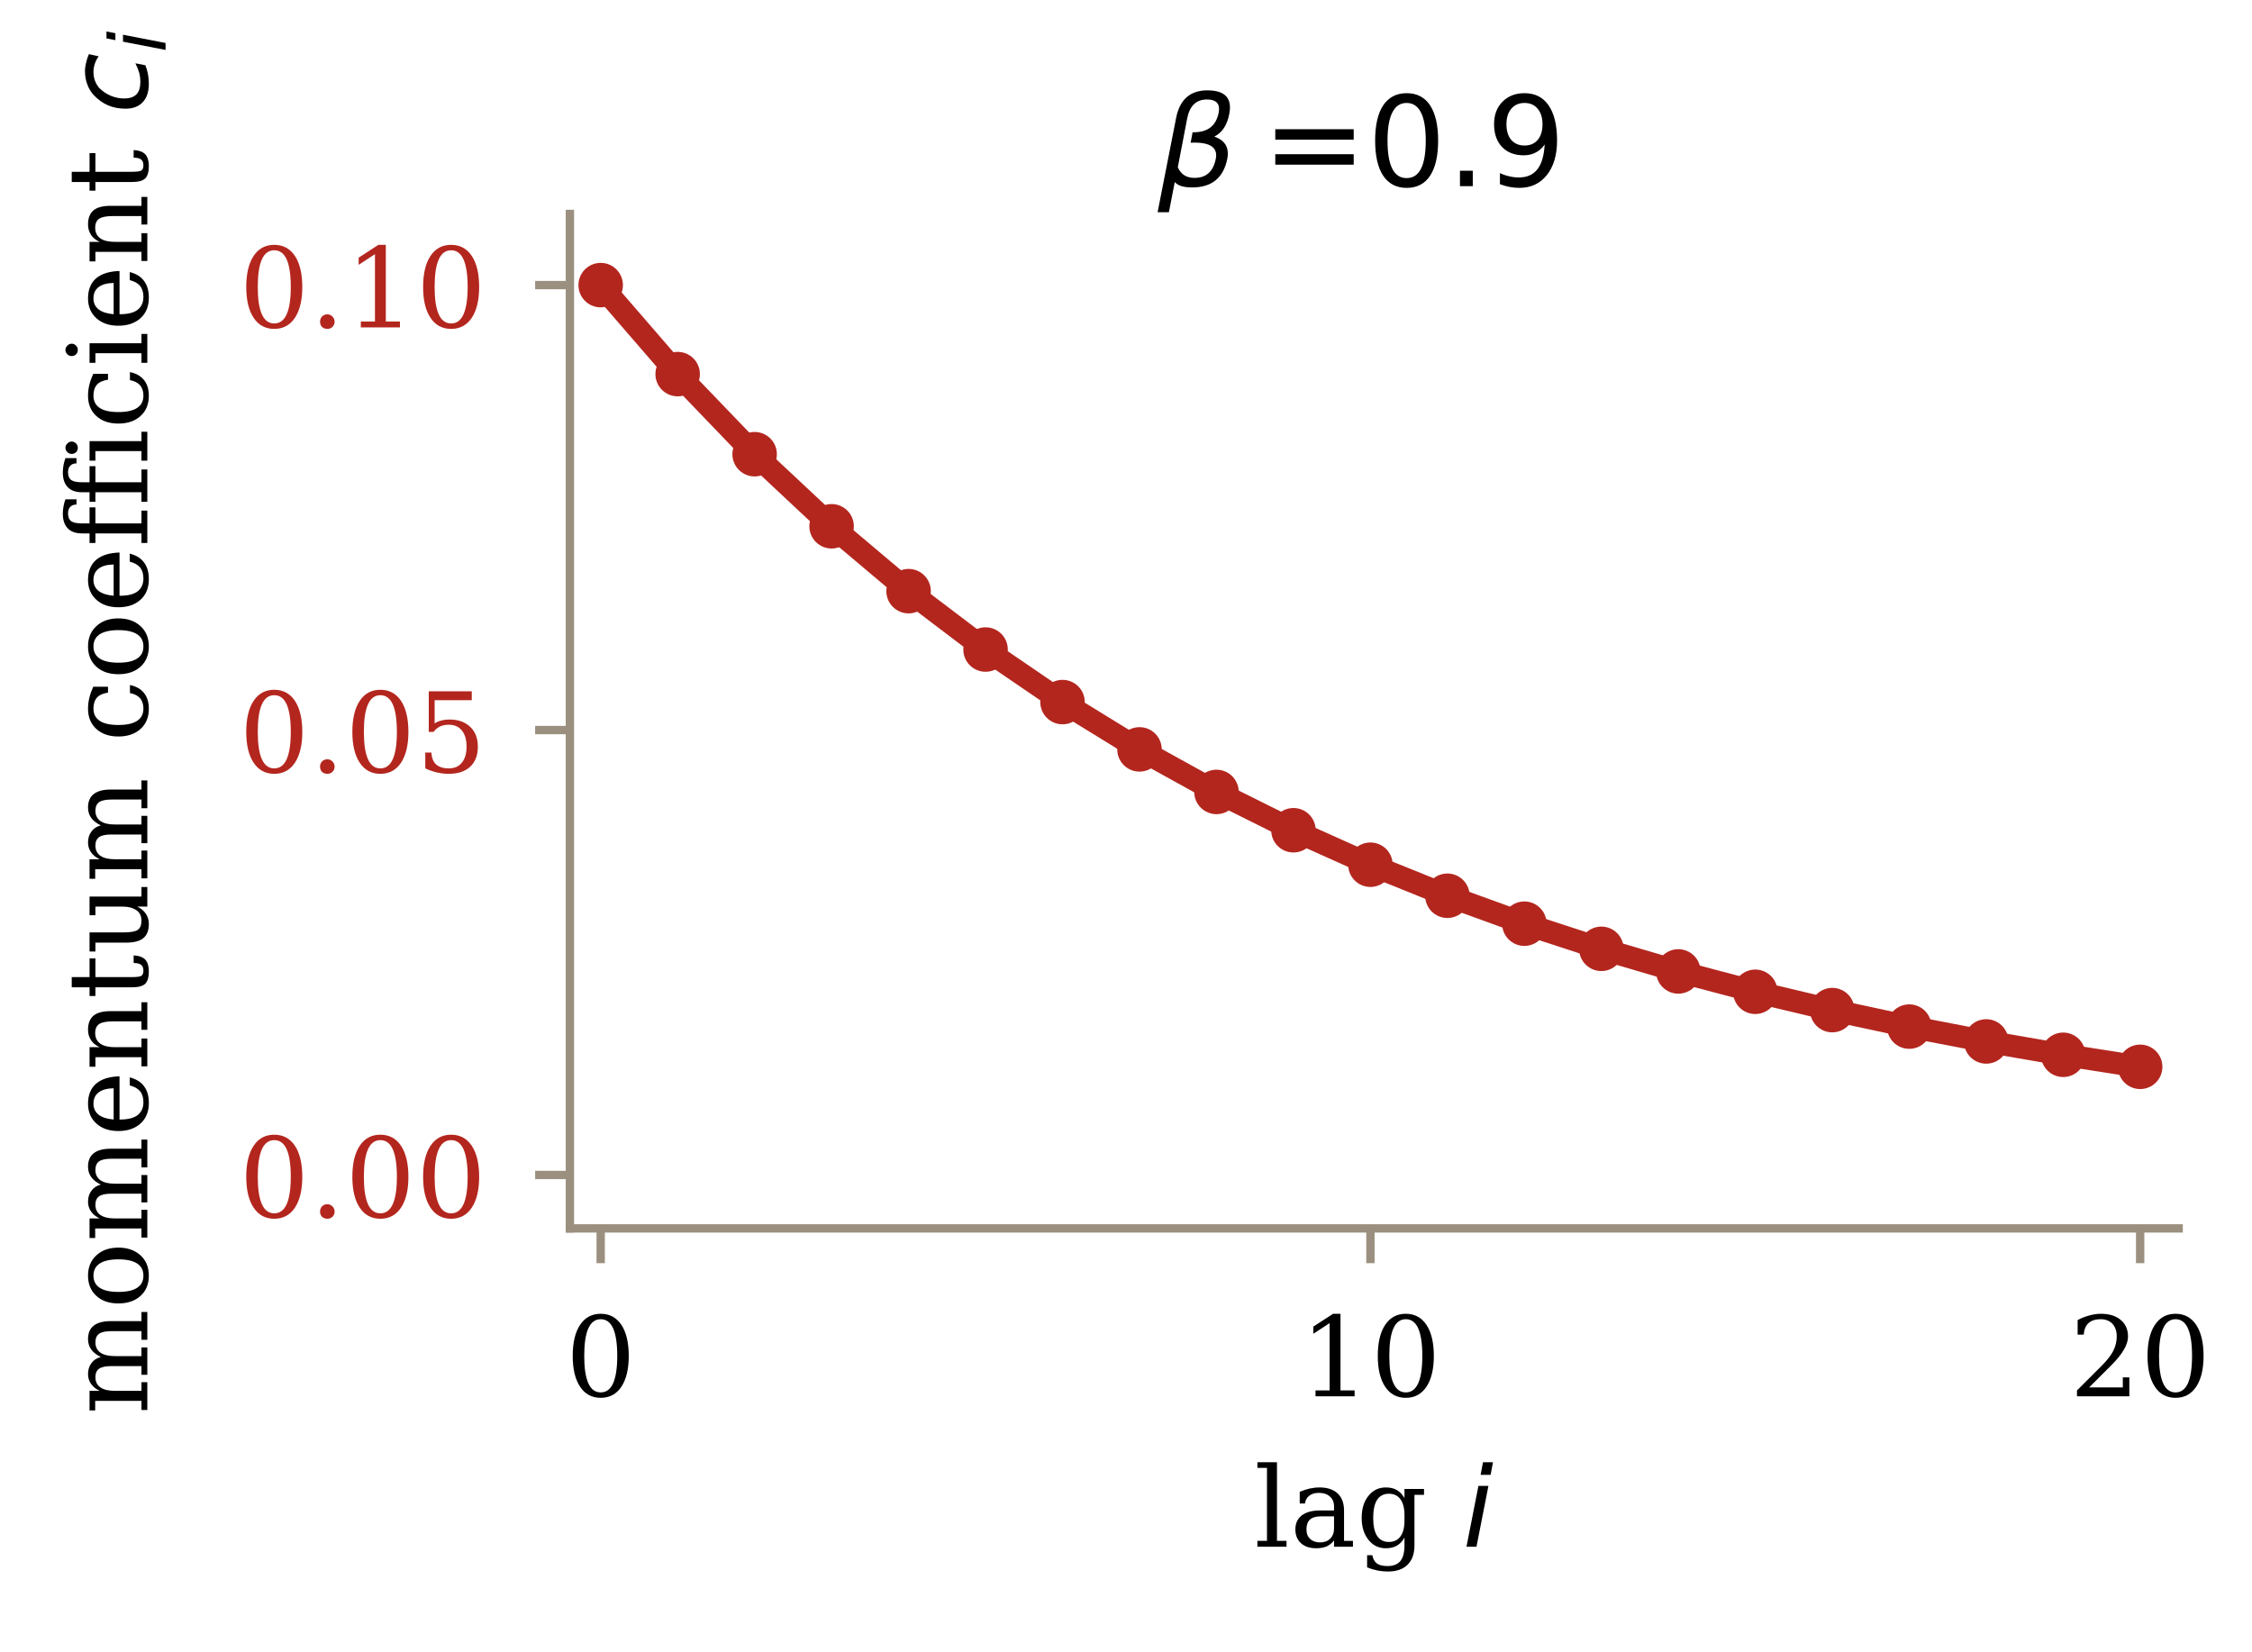
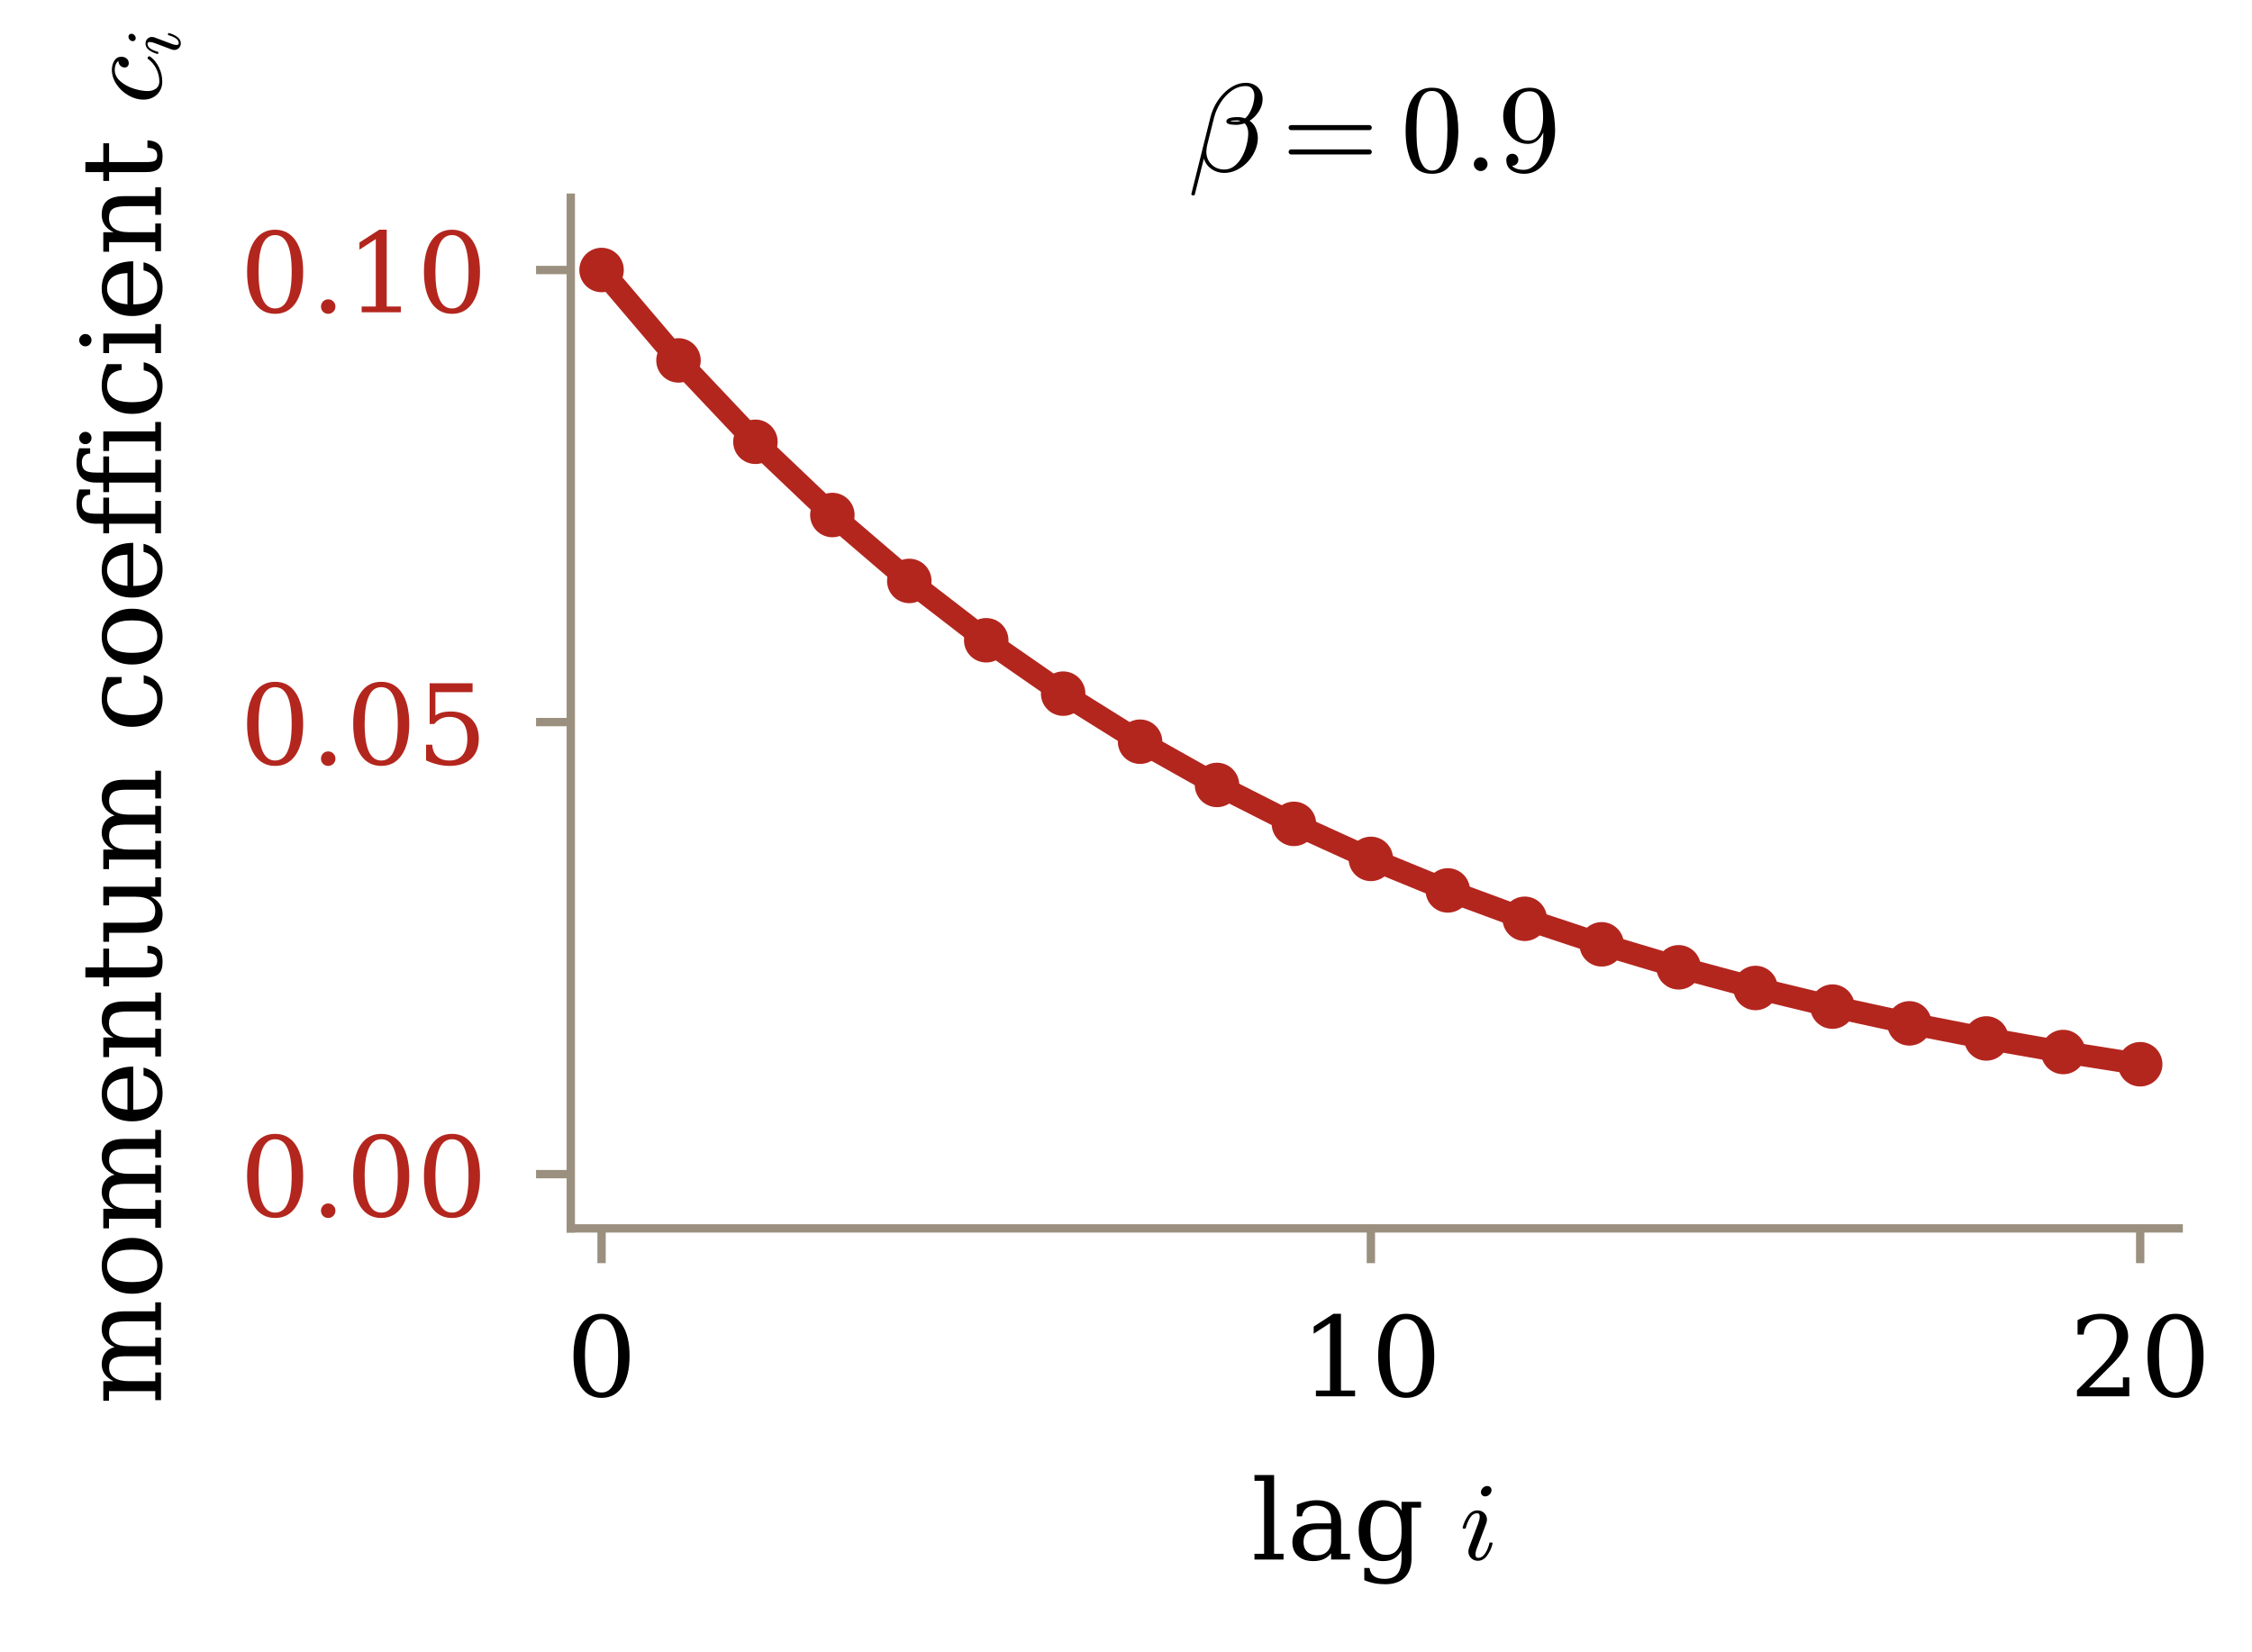
<svg xmlns="http://www.w3.org/2000/svg" xmlns:xlink="http://www.w3.org/1999/xlink" width="162pt" height="118.8pt" viewBox="0 0 162 118.8" version="1.1">
  <defs>
    <style type="text/css">*{stroke-linejoin: round; stroke-linecap: butt}</style>
  </defs>
  <g id="figure_1">
    <g id="patch_1">
      <path d="M 0 118.8 L 162 118.8 L 162 0 L 0 0 L 0 118.8 z " style="fill: none; opacity: 0" />
    </g>
    <g id="axes_1">
      <g id="patch_2">
-         <path d="M 40.996 88.37 L 156.724 88.37 L 156.724 15.39 L 40.996 15.39 L 40.996 88.37 z " style="fill: none" />
+         <path d="M 41.06 88.37 L 156.724 88.37 L 156.724 14.22 L 41.06 14.22 L 41.06 88.37 z " style="fill: none" />
      </g>
      <g id="matplotlib.axis_1">
        <g id="xtick_1">
          <g id="line2d_1">
            <defs>
              <path id="m64654ec70a" d="M 0 0 L 0 2.5 " style="stroke: #9b907f; stroke-width: 0.6" />
            </defs>
            <g>
-               <use xlink:href="#m64654ec70a" x="43.211" y="88.37" style="fill: #9b907f; stroke: #9b907f; stroke-width: 0.6" />
+               <use xlink:href="#m64654ec70a" x="43.274" y="88.37" style="fill: #9b907f; stroke: #9b907f; stroke-width: 0.6" />
            </g>
          </g>
          <g id="text_1">
-             <text style="font: 8px 'DejaVu Serif'; text-anchor: middle" x="43.211" y="100.449" transform="rotate(-0 43.21088 100.4488)">0</text>
+             <g transform="translate(40.72915 100.4488) scale(0.08 -0.08)">
+               <defs>
+                 <path id="DejaVuSerif-30" d="M 2034 219 Q 2513 219 2750 744 Q 2988 1269 2988 2328 Q 2988 3391 2750 3916 Q 2513 4441 2034 4441 Q 1556 4441 1318 3916 Q 1081 3391 1081 2328 Q 1081 1269 1318 744 Q 1556 219 2034 219 z M 2034 -91 Q 1275 -91 848 546 Q 422 1184 422 2328 Q 422 3475 848 4112 Q 1275 4750 2034 4750 Q 2797 4750 3222 4112 Q 3647 3475 3647 2328 Q 3647 1184 3222 546 Q 2797 -91 2034 -91 z " transform="scale(0.015625)" />
+               </defs>
+               <use xlink:href="#DejaVuSerif-30" />
+             </g>
          </g>
        </g>
        <g id="xtick_2">
          <g id="line2d_2">
            <g>
-               <use xlink:href="#m64654ec70a" x="98.583" y="88.37" style="fill: #9b907f; stroke: #9b907f; stroke-width: 0.6" />
+               <use xlink:href="#m64654ec70a" x="98.615" y="88.37" style="fill: #9b907f; stroke: #9b907f; stroke-width: 0.6" />
            </g>
          </g>
          <g id="text_2">
-             <text style="font: 8px 'DejaVu Serif'; text-anchor: middle" x="98.583" y="100.449" transform="rotate(-0 98.58293 100.4488)">10</text>
+             <g transform="translate(93.52534 100.4488) scale(0.08 -0.08)">
+               <defs>
+                 <path id="DejaVuSerif-31" d="M 909 0 L 909 331 L 1722 331 L 1722 4213 L 781 3603 L 781 4013 L 1919 4750 L 2350 4750 L 2350 331 L 3163 331 L 3163 0 L 909 0 z " transform="scale(0.015625)" />
+               </defs>
+               <use xlink:href="#DejaVuSerif-31" />
+               <use xlink:href="#DejaVuSerif-30" x="63.623" />
+             </g>
          </g>
        </g>
        <g id="xtick_3">
          <g id="line2d_3">
            <g>
-               <use xlink:href="#m64654ec70a" x="153.955" y="88.37" style="fill: #9b907f; stroke: #9b907f; stroke-width: 0.6" />
+               <use xlink:href="#m64654ec70a" x="153.957" y="88.37" style="fill: #9b907f; stroke: #9b907f; stroke-width: 0.6" />
            </g>
          </g>
          <g id="text_3">
-             <text style="font: 8px 'DejaVu Serif'; text-anchor: middle" x="153.955" y="100.449" transform="rotate(-0 153.955 100.4488)">20</text>
+             <g transform="translate(148.8665 100.4488) scale(0.08 -0.08)">
+               <defs>
+                 <path id="DejaVuSerif-32" d="M 819 3553 L 469 3553 L 469 4384 Q 803 4563 1142 4656 Q 1481 4750 1806 4750 Q 2534 4750 2956 4397 Q 3378 4044 3378 3438 Q 3378 2753 2422 1800 Q 2347 1728 2309 1691 L 1131 513 L 3078 513 L 3078 1088 L 3444 1088 L 3444 0 L 434 0 L 434 341 L 1850 1753 Q 2319 2222 2519 2614 Q 2719 3006 2719 3438 Q 2719 3909 2473 4175 Q 2228 4441 1797 4441 Q 1350 4441 1106 4219 Q 863 3997 819 3553 z " transform="scale(0.015625)" />
+               </defs>
+               <use xlink:href="#DejaVuSerif-32" />
+               <use xlink:href="#DejaVuSerif-30" x="63.623" />
+             </g>
          </g>
        </g>
        <g id="text_4">
-           <g transform="translate(90.21979 112.1925)">
-             <text>
-               <tspan style="font: 8px 'DejaVu Serif'" x="0 2.559 7.328 12.449" y="-0.922">lag </tspan>
-               <tspan style="font: oblique 8px 'DejaVu Sans'" x="14.992" y="-0.922">i</tspan>
-             </text>
+           <g transform="translate(90.01204 112.1925) scale(0.08 -0.08)">
+             <defs>
+               <path id="DejaVuSerif-6c" d="M 1313 331 L 1856 331 L 1856 0 L 184 0 L 184 331 L 738 331 L 738 4531 L 184 4531 L 184 4863 L 1313 4863 L 1313 331 z " transform="scale(0.015625)" />
+               <path id="DejaVuSerif-61" d="M 2547 1044 L 2547 1747 L 1806 1747 Q 1378 1747 1168 1562 Q 959 1378 959 997 Q 959 650 1171 447 Q 1384 244 1747 244 Q 2106 244 2326 466 Q 2547 688 2547 1044 z M 3122 2075 L 3122 331 L 3634 331 L 3634 0 L 2547 0 L 2547 359 Q 2356 128 2106 18 Q 1856 -91 1522 -91 Q 969 -91 644 203 Q 319 497 319 997 Q 319 1513 691 1797 Q 1063 2081 1741 2081 L 2547 2081 L 2547 2309 Q 2547 2688 2317 2895 Q 2088 3103 1672 3103 Q 1328 3103 1125 2947 Q 922 2791 872 2484 L 575 2484 L 575 3156 Q 875 3284 1158 3348 Q 1441 3413 1709 3413 Q 2400 3413 2761 3070 Q 3122 2728 3122 2075 z " transform="scale(0.015625)" />
+               <path id="DejaVuSerif-67" d="M 3359 2988 L 3359 72 Q 3359 -644 2965 -1033 Q 2572 -1422 1844 -1422 Q 1516 -1422 1216 -1362 Q 916 -1303 641 -1184 L 641 -488 L 941 -488 Q 997 -813 1206 -963 Q 1416 -1113 1806 -1113 Q 2313 -1113 2548 -827 Q 2784 -541 2784 72 L 2784 519 Q 2616 206 2355 57 Q 2094 -91 1709 -91 Q 1097 -91 708 395 Q 319 881 319 1663 Q 319 2444 706 2928 Q 1094 3413 1709 3413 Q 2094 3413 2355 3264 Q 2616 3116 2784 2803 L 2784 3322 L 3909 3322 L 3909 2988 L 3359 2988 z M 2784 1825 Q 2784 2422 2554 2737 Q 2325 3053 1888 3053 Q 1444 3053 1217 2703 Q 991 2353 991 1663 Q 991 975 1217 622 Q 1444 269 1888 269 Q 2325 269 2554 583 Q 2784 897 2784 1497 L 2784 1825 z " transform="scale(0.015625)" />
+               <path id="DejaVuSerif-20" transform="scale(0.015625)" />
+               <path id="Cmmi10-69" d="M 500 459 Q 500 578 550 709 L 1069 2088 Q 1153 2322 1153 2472 Q 1153 2663 1013 2663 Q 759 2663 595 2402 Q 431 2141 353 1819 Q 341 1778 300 1778 L 225 1778 Q 172 1778 172 1838 L 172 1856 Q 275 2238 487 2533 Q 700 2828 1025 2828 Q 1253 2828 1411 2678 Q 1569 2528 1569 2297 Q 1569 2178 1516 2047 L 997 672 Q 909 459 909 288 Q 909 97 1056 97 Q 1306 97 1473 364 Q 1641 631 1709 941 Q 1722 978 1759 978 L 1838 978 Q 1863 978 1878 961 Q 1894 944 1894 922 Q 1894 916 1888 903 Q 1800 541 1583 234 Q 1366 -72 1044 -72 Q 819 -72 659 83 Q 500 238 500 459 z M 1222 3878 Q 1222 4013 1334 4122 Q 1447 4231 1581 4231 Q 1691 4231 1761 4164 Q 1831 4097 1831 3994 Q 1831 3850 1717 3742 Q 1603 3634 1466 3634 Q 1363 3634 1292 3704 Q 1222 3775 1222 3878 z " transform="scale(0.015625)" />
+             </defs>
+             <use xlink:href="#DejaVuSerif-6c" transform="translate(0 0.015625)" />
+             <use xlink:href="#DejaVuSerif-61" transform="translate(31.98242 0.015625)" />
+             <use xlink:href="#DejaVuSerif-67" transform="translate(91.60156 0.015625)" />
+             <use xlink:href="#DejaVuSerif-20" transform="translate(155.6152 0.015625)" />
+             <use xlink:href="#Cmmi10-69" transform="translate(187.4023 0.015625)" />
          </g>
        </g>
      </g>
      <g id="matplotlib.axis_2">
        <g id="ytick_1">
          <g id="line2d_4">
            <defs>
              <path id="mfd34e119d7" d="M 0 0 L -2.5 0 " style="stroke: #9b907f; stroke-width: 0.6" />
            </defs>
            <g>
-               <use xlink:href="#mfd34e119d7" x="40.996" y="84.529" style="fill: #9b907f; stroke: #9b907f; stroke-width: 0.6" />
+               <use xlink:href="#mfd34e119d7" x="41.06" y="84.467" style="fill: #9b907f; stroke: #9b907f; stroke-width: 0.6" />
            </g>
          </g>
          <g id="text_5">
-             <text style="fill: #b3261e; font: 8px 'DejaVu Serif'; text-anchor: end" x="34.996" y="87.568" transform="rotate(-0 34.996 87.56832)">0.00</text>
+             <g style="fill: #b3261e" transform="translate(17.248 87.50674) scale(0.08 -0.08)">
+               <defs>
+                 <path id="DejaVuSerif-2e" d="M 603 325 Q 603 500 722 622 Q 841 744 1019 744 Q 1191 744 1312 622 Q 1434 500 1434 325 Q 1434 153 1312 31 Q 1191 -91 1019 -91 Q 841 -91 722 29 Q 603 150 603 325 z " transform="scale(0.015625)" />
+               </defs>
+               <use xlink:href="#DejaVuSerif-30" />
+               <use xlink:href="#DejaVuSerif-2e" x="63.623" />
+               <use xlink:href="#DejaVuSerif-30" x="95.41" />
+               <use xlink:href="#DejaVuSerif-30" x="159.033" />
+             </g>
          </g>
        </g>
        <g id="ytick_2">
          <g id="line2d_5">
            <g>
-               <use xlink:href="#mfd34e119d7" x="40.996" y="52.52" style="fill: #9b907f; stroke: #9b907f; stroke-width: 0.6" />
+               <use xlink:href="#mfd34e119d7" x="41.06" y="51.945" style="fill: #9b907f; stroke: #9b907f; stroke-width: 0.6" />
            </g>
          </g>
          <g id="text_6">
-             <text style="fill: #b3261e; font: 8px 'DejaVu Serif'; text-anchor: end" x="34.996" y="55.56" transform="rotate(-0 34.996 55.55955)">0.05</text>
+             <g style="fill: #b3261e" transform="translate(17.248 54.98481) scale(0.08 -0.08)">
+               <defs>
+                 <path id="DejaVuSerif-35" d="M 3219 4666 L 3219 4153 L 1081 4153 L 1081 2816 Q 1244 2928 1461 2984 Q 1678 3041 1947 3041 Q 2703 3041 3140 2622 Q 3578 2203 3578 1478 Q 3578 738 3136 323 Q 2694 -91 1894 -91 Q 1572 -91 1234 -12 Q 897 66 544 225 L 544 1131 L 897 1131 Q 925 688 1179 453 Q 1434 219 1894 219 Q 2388 219 2653 544 Q 2919 869 2919 1478 Q 2919 2084 2655 2407 Q 2391 2731 1894 2731 Q 1613 2731 1398 2631 Q 1184 2531 1019 2322 L 750 2322 L 750 4666 L 3219 4666 z " transform="scale(0.015625)" />
+               </defs>
+               <use xlink:href="#DejaVuSerif-30" />
+               <use xlink:href="#DejaVuSerif-2e" x="63.623" />
+               <use xlink:href="#DejaVuSerif-30" x="95.41" />
+               <use xlink:href="#DejaVuSerif-35" x="159.033" />
+             </g>
          </g>
        </g>
        <g id="ytick_3">
          <g id="line2d_6">
            <g>
-               <use xlink:href="#mfd34e119d7" x="40.996" y="20.511" style="fill: #9b907f; stroke: #9b907f; stroke-width: 0.6" />
+               <use xlink:href="#mfd34e119d7" x="41.06" y="19.424" style="fill: #9b907f; stroke: #9b907f; stroke-width: 0.6" />
            </g>
          </g>
          <g id="text_7">
-             <text style="fill: #b3261e; font: 8px 'DejaVu Serif'; text-anchor: end" x="34.996" y="23.551" transform="rotate(-0 34.996 23.55078)">0.10</text>
+             <g style="fill: #b3261e" transform="translate(17.248 22.46288) scale(0.08 -0.08)">
+               <use xlink:href="#DejaVuSerif-30" />
+               <use xlink:href="#DejaVuSerif-2e" x="63.623" />
+               <use xlink:href="#DejaVuSerif-31" x="95.41" />
+               <use xlink:href="#DejaVuSerif-30" x="159.033" />
+             </g>
          </g>
        </g>
        <g id="text_8">
-           <g transform="translate(11.51975 101.76) rotate(-90)">
-             <text>
-               <tspan style="font: 8px 'DejaVu Serif'" x="0 7.586 12.402 19.988 24.723 29.875 33.09 38.242 45.828 48.371 52.852 57.668 62.402 65.363 68.324 70.883 75.363 77.922 82.656 87.809 91.023" y="-0.922">momentum coefficient </tspan>
-               <tspan style="font: oblique 8px 'DejaVu Sans'" x="93.566" y="-0.922">c</tspan>
-               <tspan style="font: oblique 5.6px 'DejaVu Sans'" x="97.965" y="0.391">i</tspan>
-             </text>
+           <g transform="translate(11.58425 101.055) rotate(-90) scale(0.08 -0.08)">
+             <defs>
+               <path id="DejaVuSerif-6d" d="M 3316 2675 Q 3481 3041 3739 3227 Q 3997 3413 4341 3413 Q 4863 3413 5119 3089 Q 5375 2766 5375 2113 L 5375 331 L 5894 331 L 5894 0 L 4300 0 L 4300 331 L 4800 331 L 4800 2047 Q 4800 2556 4650 2772 Q 4500 2988 4153 2988 Q 3769 2988 3567 2697 Q 3366 2406 3366 1850 L 3366 331 L 3866 331 L 3866 0 L 2291 0 L 2291 331 L 2791 331 L 2791 2069 Q 2791 2566 2641 2777 Q 2491 2988 2144 2988 Q 1759 2988 1557 2697 Q 1356 2406 1356 1850 L 1356 331 L 1856 331 L 1856 0 L 263 0 L 263 331 L 781 331 L 781 2994 L 231 2994 L 231 3322 L 1356 3322 L 1356 2731 Q 1516 3063 1762 3238 Q 2009 3413 2322 3413 Q 2709 3413 2968 3220 Q 3228 3028 3316 2675 z " transform="scale(0.015625)" />
+               <path id="DejaVuSerif-6f" d="M 1925 219 Q 2388 219 2623 584 Q 2859 950 2859 1663 Q 2859 2375 2623 2739 Q 2388 3103 1925 3103 Q 1463 3103 1227 2739 Q 991 2375 991 1663 Q 991 950 1228 584 Q 1466 219 1925 219 z M 1925 -91 Q 1200 -91 759 389 Q 319 869 319 1663 Q 319 2456 758 2934 Q 1197 3413 1925 3413 Q 2653 3413 3092 2934 Q 3531 2456 3531 1663 Q 3531 869 3092 389 Q 2653 -91 1925 -91 z " transform="scale(0.015625)" />
+               <path id="DejaVuSerif-65" d="M 3469 1600 L 991 1600 L 991 1575 Q 991 903 1244 561 Q 1497 219 1991 219 Q 2369 219 2611 417 Q 2853 616 2950 1006 L 3413 1006 Q 3275 459 2904 184 Q 2534 -91 1931 -91 Q 1203 -91 761 389 Q 319 869 319 1663 Q 319 2450 753 2931 Q 1188 3413 1894 3413 Q 2647 3413 3050 2948 Q 3453 2484 3469 1600 z M 2791 1931 Q 2772 2513 2545 2808 Q 2319 3103 1894 3103 Q 1497 3103 1269 2806 Q 1041 2509 991 1931 L 2791 1931 z " transform="scale(0.015625)" />
+               <path id="DejaVuSerif-6e" d="M 263 0 L 263 331 L 781 331 L 781 2988 L 231 2988 L 231 3322 L 1356 3322 L 1356 2731 Q 1516 3069 1770 3241 Q 2025 3413 2363 3413 Q 2913 3413 3172 3097 Q 3431 2781 3431 2113 L 3431 331 L 3944 331 L 3944 0 L 2356 0 L 2356 331 L 2853 331 L 2853 1931 Q 2853 2541 2703 2767 Q 2553 2994 2175 2994 Q 1775 2994 1565 2701 Q 1356 2409 1356 1850 L 1356 331 L 1856 331 L 1856 0 L 263 0 z " transform="scale(0.015625)" />
+               <path id="DejaVuSerif-74" d="M 691 2988 L 184 2988 L 184 3322 L 691 3322 L 691 4353 L 1269 4353 L 1269 3322 L 2350 3322 L 2350 2988 L 1269 2988 L 1269 878 Q 1269 456 1350 337 Q 1431 219 1650 219 Q 1875 219 1978 351 Q 2081 484 2088 781 L 2522 781 Q 2497 328 2275 118 Q 2053 -91 1600 -91 Q 1103 -91 897 129 Q 691 350 691 878 L 691 2988 z " transform="scale(0.015625)" />
+               <path id="DejaVuSerif-75" d="M 2266 3322 L 3341 3322 L 3341 331 L 3884 331 L 3884 0 L 2766 0 L 2766 588 Q 2606 256 2353 82 Q 2100 -91 1766 -91 Q 1213 -91 952 223 Q 691 538 691 1209 L 691 2988 L 172 2988 L 172 3322 L 1269 3322 L 1269 1388 Q 1269 781 1417 556 Q 1566 331 1947 331 Q 2347 331 2556 625 Q 2766 919 2766 1478 L 2766 2988 L 2266 2988 L 2266 3322 z " transform="scale(0.015625)" />
+               <path id="DejaVuSerif-63" d="M 3291 997 Q 3169 466 2822 187 Q 2475 -91 1925 -91 Q 1200 -91 759 389 Q 319 869 319 1663 Q 319 2459 759 2936 Q 1200 3413 1925 3413 Q 2241 3413 2553 3339 Q 2866 3266 3181 3116 L 3181 2266 L 2847 2266 Q 2781 2703 2561 2903 Q 2341 3103 1931 3103 Q 1466 3103 1228 2742 Q 991 2381 991 1663 Q 991 944 1227 581 Q 1463 219 1931 219 Q 2303 219 2525 412 Q 2747 606 2828 997 L 3291 997 z " transform="scale(0.015625)" />
+               <path id="DejaVuSerif-66" d="M 2753 4078 L 2450 4078 Q 2447 4313 2317 4434 Q 2188 4556 1941 4556 Q 1619 4556 1487 4379 Q 1356 4203 1356 3750 L 1356 3322 L 2284 3322 L 2284 2988 L 1356 2988 L 1356 331 L 2094 331 L 2094 0 L 231 0 L 231 331 L 781 331 L 781 2988 L 231 2988 L 231 3322 L 781 3322 L 781 3738 Q 781 4294 1070 4578 Q 1359 4863 1919 4863 Q 2128 4863 2337 4825 Q 2547 4788 2753 4709 L 2753 4078 z " transform="scale(0.015625)" />
+               <path id="DejaVuSerif-69" d="M 622 4353 Q 622 4497 726 4603 Q 831 4709 978 4709 Q 1122 4709 1226 4603 Q 1331 4497 1331 4353 Q 1331 4206 1228 4103 Q 1125 4000 978 4000 Q 831 4000 726 4103 Q 622 4206 622 4353 z M 1356 331 L 1900 331 L 1900 0 L 231 0 L 231 331 L 781 331 L 781 2988 L 231 2988 L 231 3322 L 1356 3322 L 1356 331 z " transform="scale(0.015625)" />
+               <path id="Cmmi10-63" d="M 750 763 Q 750 484 892 290 Q 1034 97 1300 97 Q 1681 97 2032 272 Q 2384 447 2606 756 Q 2625 775 2656 775 Q 2688 775 2720 739 Q 2753 703 2753 672 Q 2753 647 2741 634 Q 2506 306 2109 117 Q 1713 -72 1288 -72 Q 981 -72 747 73 Q 513 219 384 462 Q 256 706 256 1013 Q 256 1444 497 1869 Q 738 2294 1138 2561 Q 1538 2828 1978 2828 Q 2266 2828 2495 2689 Q 2725 2550 2725 2278 Q 2725 2103 2623 1979 Q 2522 1856 2350 1856 Q 2247 1856 2176 1920 Q 2106 1984 2106 2088 Q 2106 2238 2215 2344 Q 2325 2450 2472 2450 L 2484 2450 Q 2409 2559 2267 2611 Q 2125 2663 1972 2663 Q 1597 2663 1315 2342 Q 1034 2022 892 1576 Q 750 1131 750 763 z " transform="scale(0.015625)" />
+             </defs>
+             <use xlink:href="#DejaVuSerif-6d" transform="translate(0 0.015625)" />
+             <use xlink:href="#DejaVuSerif-6f" transform="translate(94.82422 0.015625)" />
+             <use xlink:href="#DejaVuSerif-6d" transform="translate(155.0293 0.015625)" />
+             <use xlink:href="#DejaVuSerif-65" transform="translate(249.8535 0.015625)" />
+             <use xlink:href="#DejaVuSerif-6e" transform="translate(309.0332 0.015625)" />
+             <use xlink:href="#DejaVuSerif-74" transform="translate(373.4375 0.015625)" />
+             <use xlink:href="#DejaVuSerif-75" transform="translate(413.623 0.015625)" />
+             <use xlink:href="#DejaVuSerif-6d" transform="translate(478.0273 0.015625)" />
+             <use xlink:href="#DejaVuSerif-20" transform="translate(572.8516 0.015625)" />
+             <use xlink:href="#DejaVuSerif-63" transform="translate(604.6387 0.015625)" />
+             <use xlink:href="#DejaVuSerif-6f" transform="translate(660.6445 0.015625)" />
+             <use xlink:href="#DejaVuSerif-65" transform="translate(720.8496 0.015625)" />
+             <use xlink:href="#DejaVuSerif-66" transform="translate(780.0293 0.015625)" />
+             <use xlink:href="#DejaVuSerif-66" transform="translate(817.041 0.015625)" />
+             <use xlink:href="#DejaVuSerif-69" transform="translate(854.0527 0.015625)" />
+             <use xlink:href="#DejaVuSerif-63" transform="translate(886.0352 0.015625)" />
+             <use xlink:href="#DejaVuSerif-69" transform="translate(942.041 0.015625)" />
+             <use xlink:href="#DejaVuSerif-65" transform="translate(974.0234 0.015625)" />
+             <use xlink:href="#DejaVuSerif-6e" transform="translate(1033.203 0.015625)" />
+             <use xlink:href="#DejaVuSerif-74" transform="translate(1097.607 0.015625)" />
+             <use xlink:href="#DejaVuSerif-20" transform="translate(1137.793 0.015625)" />
+             <use xlink:href="#Cmmi10-63" transform="translate(1169.58 0.015625)" />
+             <use xlink:href="#Cmmi10-69" transform="translate(1212.793 -16.99063) scale(0.7)" />
          </g>
        </g>
      </g>
      <g id="line2d_7">
-         <path d="M 43.211 20.511 L 48.748 26.913 L 54.285 32.675 L 59.822 37.86 L 65.36 42.527 L 70.897 46.727 L 76.434 50.507 L 81.971 53.91 L 87.509 56.971 L 93.046 59.727 L 98.583 62.207 L 104.12 64.44 L 109.657 66.449 L 115.195 68.257 L 120.732 69.884 L 126.269 71.348 L 131.806 72.666 L 137.343 73.853 L 142.881 74.92 L 148.418 75.881 L 153.955 76.746 " clip-path="url(#p9e39d9aeb4)" style="fill: none; stroke: #b3261e; stroke-width: 1.6; stroke-linecap: square" />
+         <path d="M 43.274 19.424 L 48.808 25.928 L 54.342 31.782 L 59.877 37.05 L 65.411 41.792 L 70.945 46.06 L 76.479 49.9 L 82.013 53.357 L 87.547 56.468 L 93.081 59.268 L 98.615 61.788 L 104.149 64.056 L 109.684 66.097 L 115.218 67.934 L 120.752 69.587 L 126.286 71.075 L 131.82 72.415 L 137.354 73.62 L 142.888 74.705 L 148.422 75.681 L 153.957 76.56 " clip-path="url(#pd7c93668f7)" style="fill: none; stroke: #b3261e; stroke-width: 1.6; stroke-linecap: square" />
        <defs>
          <path id="m1e9f6e96fb" d="M 0 1.1 C 0.292 1.1 0.572 0.984 0.778 0.778 C 0.984 0.572 1.1 0.292 1.1 0 C 1.1 -0.292 0.984 -0.572 0.778 -0.778 C 0.572 -0.984 0.292 -1.1 0 -1.1 C -0.292 -1.1 -0.572 -0.984 -0.778 -0.778 C -0.984 -0.572 -1.1 -0.292 -1.1 0 C -1.1 0.292 -0.984 0.572 -0.778 0.778 C -0.572 0.984 -0.292 1.1 0 1.1 z " style="stroke: #b3261e" />
        </defs>
-         <g clip-path="url(#p9e39d9aeb4)">
-           <use xlink:href="#m1e9f6e96fb" x="43.211" y="20.511" style="fill: #b3261e; stroke: #b3261e" />
-           <use xlink:href="#m1e9f6e96fb" x="48.748" y="26.913" style="fill: #b3261e; stroke: #b3261e" />
-           <use xlink:href="#m1e9f6e96fb" x="54.285" y="32.675" style="fill: #b3261e; stroke: #b3261e" />
-           <use xlink:href="#m1e9f6e96fb" x="59.822" y="37.86" style="fill: #b3261e; stroke: #b3261e" />
-           <use xlink:href="#m1e9f6e96fb" x="65.36" y="42.527" style="fill: #b3261e; stroke: #b3261e" />
-           <use xlink:href="#m1e9f6e96fb" x="70.897" y="46.727" style="fill: #b3261e; stroke: #b3261e" />
-           <use xlink:href="#m1e9f6e96fb" x="76.434" y="50.507" style="fill: #b3261e; stroke: #b3261e" />
-           <use xlink:href="#m1e9f6e96fb" x="81.971" y="53.91" style="fill: #b3261e; stroke: #b3261e" />
-           <use xlink:href="#m1e9f6e96fb" x="87.509" y="56.971" style="fill: #b3261e; stroke: #b3261e" />
-           <use xlink:href="#m1e9f6e96fb" x="93.046" y="59.727" style="fill: #b3261e; stroke: #b3261e" />
-           <use xlink:href="#m1e9f6e96fb" x="98.583" y="62.207" style="fill: #b3261e; stroke: #b3261e" />
-           <use xlink:href="#m1e9f6e96fb" x="104.12" y="64.44" style="fill: #b3261e; stroke: #b3261e" />
-           <use xlink:href="#m1e9f6e96fb" x="109.657" y="66.449" style="fill: #b3261e; stroke: #b3261e" />
-           <use xlink:href="#m1e9f6e96fb" x="115.195" y="68.257" style="fill: #b3261e; stroke: #b3261e" />
-           <use xlink:href="#m1e9f6e96fb" x="120.732" y="69.884" style="fill: #b3261e; stroke: #b3261e" />
-           <use xlink:href="#m1e9f6e96fb" x="126.269" y="71.348" style="fill: #b3261e; stroke: #b3261e" />
-           <use xlink:href="#m1e9f6e96fb" x="131.806" y="72.666" style="fill: #b3261e; stroke: #b3261e" />
-           <use xlink:href="#m1e9f6e96fb" x="137.343" y="73.853" style="fill: #b3261e; stroke: #b3261e" />
-           <use xlink:href="#m1e9f6e96fb" x="142.881" y="74.92" style="fill: #b3261e; stroke: #b3261e" />
-           <use xlink:href="#m1e9f6e96fb" x="148.418" y="75.881" style="fill: #b3261e; stroke: #b3261e" />
-           <use xlink:href="#m1e9f6e96fb" x="153.955" y="76.746" style="fill: #b3261e; stroke: #b3261e" />
+         <g clip-path="url(#pd7c93668f7)">
+           <use xlink:href="#m1e9f6e96fb" x="43.274" y="19.424" style="fill: #b3261e; stroke: #b3261e" />
+           <use xlink:href="#m1e9f6e96fb" x="48.808" y="25.928" style="fill: #b3261e; stroke: #b3261e" />
+           <use xlink:href="#m1e9f6e96fb" x="54.342" y="31.782" style="fill: #b3261e; stroke: #b3261e" />
+           <use xlink:href="#m1e9f6e96fb" x="59.877" y="37.05" style="fill: #b3261e; stroke: #b3261e" />
+           <use xlink:href="#m1e9f6e96fb" x="65.411" y="41.792" style="fill: #b3261e; stroke: #b3261e" />
+           <use xlink:href="#m1e9f6e96fb" x="70.945" y="46.06" style="fill: #b3261e; stroke: #b3261e" />
+           <use xlink:href="#m1e9f6e96fb" x="76.479" y="49.9" style="fill: #b3261e; stroke: #b3261e" />
+           <use xlink:href="#m1e9f6e96fb" x="82.013" y="53.357" style="fill: #b3261e; stroke: #b3261e" />
+           <use xlink:href="#m1e9f6e96fb" x="87.547" y="56.468" style="fill: #b3261e; stroke: #b3261e" />
+           <use xlink:href="#m1e9f6e96fb" x="93.081" y="59.268" style="fill: #b3261e; stroke: #b3261e" />
+           <use xlink:href="#m1e9f6e96fb" x="98.615" y="61.788" style="fill: #b3261e; stroke: #b3261e" />
+           <use xlink:href="#m1e9f6e96fb" x="104.149" y="64.056" style="fill: #b3261e; stroke: #b3261e" />
+           <use xlink:href="#m1e9f6e96fb" x="109.684" y="66.097" style="fill: #b3261e; stroke: #b3261e" />
+           <use xlink:href="#m1e9f6e96fb" x="115.218" y="67.934" style="fill: #b3261e; stroke: #b3261e" />
+           <use xlink:href="#m1e9f6e96fb" x="120.752" y="69.587" style="fill: #b3261e; stroke: #b3261e" />
+           <use xlink:href="#m1e9f6e96fb" x="126.286" y="71.075" style="fill: #b3261e; stroke: #b3261e" />
+           <use xlink:href="#m1e9f6e96fb" x="131.82" y="72.415" style="fill: #b3261e; stroke: #b3261e" />
+           <use xlink:href="#m1e9f6e96fb" x="137.354" y="73.62" style="fill: #b3261e; stroke: #b3261e" />
+           <use xlink:href="#m1e9f6e96fb" x="142.888" y="74.705" style="fill: #b3261e; stroke: #b3261e" />
+           <use xlink:href="#m1e9f6e96fb" x="148.422" y="75.681" style="fill: #b3261e; stroke: #b3261e" />
+           <use xlink:href="#m1e9f6e96fb" x="153.957" y="76.56" style="fill: #b3261e; stroke: #b3261e" />
        </g>
      </g>
      <g id="patch_3">
-         <path d="M 40.996 88.37 L 40.996 15.39 " style="fill: none; stroke: #9b907f; stroke-width: 0.6; stroke-linejoin: miter; stroke-linecap: square" />
+         <path d="M 41.06 88.37 L 41.06 14.22 " style="fill: none; stroke: #9b907f; stroke-width: 0.6; stroke-linejoin: miter; stroke-linecap: square" />
      </g>
      <g id="patch_4">
-         <path d="M 40.996 88.37 L 156.724 88.37 " style="fill: none; stroke: #9b907f; stroke-width: 0.6; stroke-linejoin: miter; stroke-linecap: square" />
+         <path d="M 41.06 88.37 L 156.724 88.37 " style="fill: none; stroke: #9b907f; stroke-width: 0.6; stroke-linejoin: miter; stroke-linecap: square" />
      </g>
      <g id="text_9">
-         <g transform="translate(83.28979 13.5)">
-           <text>
-             <tspan style="font: oblique 9px 'DejaVu Sans'" x="0" y="-0.109">β</tspan>
-             <tspan style="font: 9px 'DejaVu Sans'" x="7.497 16.792 22.518 25.378" y="-0.109">=0.9</tspan>
-           </text>
+         <g transform="translate(85.52704 12.34828) scale(0.09 -0.09)">
+           <defs>
+             <path id="Cmmi10-af" d="M 172 -1241 Q 153 -1241 137 -1219 Q 122 -1197 122 -1178 L 1106 2778 Q 1191 3097 1353 3397 Q 1516 3697 1761 3955 Q 2006 4213 2300 4363 Q 2594 4513 2925 4513 Q 3163 4513 3355 4408 Q 3547 4303 3658 4114 Q 3769 3925 3769 3688 Q 3769 3459 3681 3251 Q 3594 3044 3437 2864 Q 3281 2684 3103 2572 Q 3206 2506 3287 2404 Q 3369 2303 3419 2192 Q 3469 2081 3497 1945 Q 3525 1809 3525 1691 Q 3525 1363 3384 1044 Q 3244 725 3001 465 Q 2759 206 2446 54 Q 2134 -97 1806 -97 Q 1447 -97 1159 100 Q 872 297 763 634 L 300 -1203 Q 300 -1241 250 -1241 L 172 -1241 z M 1819 78 Q 2106 78 2339 267 Q 2572 456 2723 742 Q 2875 1028 2954 1348 Q 3034 1669 3034 1931 Q 3034 2256 2847 2444 Q 2628 2363 2419 2363 Q 1913 2363 1913 2534 Q 1913 2759 2491 2759 Q 2697 2759 2869 2694 Q 3006 2800 3118 3006 Q 3231 3213 3289 3438 Q 3347 3663 3347 3859 Q 3347 4069 3236 4208 Q 3125 4347 2913 4347 Q 2522 4347 2186 4106 Q 1850 3866 1619 3498 Q 1388 3131 1288 2741 L 934 1325 Q 900 1178 891 997 Q 891 597 1153 337 Q 1416 78 1819 78 z M 2106 2553 Q 2203 2528 2425 2528 Q 2534 2528 2644 2566 Q 2638 2572 2619 2572 Q 2550 2591 2472 2591 Q 2181 2591 2106 2553 z " transform="scale(0.015625)" />
+             <path id="Cmr10-3d" d="M 481 850 Q 428 850 393 890 Q 359 931 359 978 Q 359 1031 393 1068 Q 428 1106 481 1106 L 4500 1106 Q 4547 1106 4581 1068 Q 4616 1031 4616 978 Q 4616 931 4581 890 Q 4547 850 4500 850 L 481 850 z M 481 2094 Q 428 2094 393 2131 Q 359 2169 359 2222 Q 359 2269 393 2309 Q 428 2350 481 2350 L 4500 2350 Q 4547 2350 4581 2309 Q 4616 2269 4616 2222 Q 4616 2169 4581 2131 Q 4547 2094 4500 2094 L 481 2094 z " transform="scale(0.015625)" />
+             <path id="Cmr10-30" d="M 1600 -141 Q 816 -141 533 504 Q 250 1150 250 2041 Q 250 2597 351 3087 Q 453 3578 754 3920 Q 1056 4263 1600 4263 Q 2022 4263 2290 4056 Q 2559 3850 2700 3523 Q 2841 3197 2892 2823 Q 2944 2450 2944 2041 Q 2944 1491 2842 1011 Q 2741 531 2444 195 Q 2147 -141 1600 -141 z M 1600 25 Q 1956 25 2131 390 Q 2306 756 2347 1200 Q 2388 1644 2388 2144 Q 2388 2625 2347 3031 Q 2306 3438 2132 3767 Q 1959 4097 1600 4097 Q 1238 4097 1063 3765 Q 888 3434 847 3029 Q 806 2625 806 2144 Q 806 1788 823 1472 Q 841 1156 916 820 Q 991 484 1158 254 Q 1325 25 1600 25 z " transform="scale(0.015625)" />
+             <path id="Cmmi10-3a" d="M 538 353 Q 538 497 644 600 Q 750 703 891 703 Q 978 703 1062 656 Q 1147 609 1194 525 Q 1241 441 1241 353 Q 1241 213 1137 106 Q 1034 0 891 0 Q 750 0 644 106 Q 538 213 538 353 z " transform="scale(0.015625)" />
+             <path id="Cmr10-39" d="M 722 269 Q 897 63 1331 63 Q 1575 63 1786 228 Q 1997 394 2113 634 Q 2247 906 2284 1214 Q 2322 1522 2322 1978 Q 2213 1719 2008 1553 Q 1803 1388 1538 1388 Q 1166 1388 873 1589 Q 581 1791 425 2120 Q 269 2450 269 2822 Q 269 3206 444 3539 Q 619 3872 928 4067 Q 1238 4263 1631 4263 Q 2019 4263 2280 4052 Q 2541 3841 2678 3508 Q 2816 3175 2870 2803 Q 2925 2431 2925 2069 Q 2925 1575 2744 1061 Q 2563 547 2202 203 Q 1841 -141 1331 -141 Q 953 -141 690 37 Q 428 216 428 575 Q 428 706 517 795 Q 606 884 738 884 Q 866 884 955 795 Q 1044 706 1044 575 Q 1044 450 953 359 Q 863 269 738 269 L 722 269 z M 1563 1556 Q 1825 1556 1992 1732 Q 2159 1909 2234 2171 Q 2309 2434 2309 2694 L 2309 2816 L 2309 2841 Q 2309 3322 2168 3700 Q 2028 4078 1631 4078 Q 1378 4078 1220 3967 Q 1063 3856 988 3672 Q 913 3488 892 3278 Q 872 3069 872 2822 Q 872 2459 906 2203 Q 941 1947 1094 1751 Q 1247 1556 1563 1556 z " transform="scale(0.015625)" />
+           </defs>
+           <use xlink:href="#Cmmi10-af" transform="translate(0 0.484375)" />
+           <use xlink:href="#Cmr10-3d" transform="translate(74.05273 0.484375)" />
+           <use xlink:href="#Cmr10-30" transform="translate(169.2969 0.484375)" />
+           <use xlink:href="#Cmmi10-3a" transform="translate(219.2969 0.484375)" />
+           <use xlink:href="#Cmr10-39" transform="translate(246.9824 0.484375)" />
        </g>
      </g>
    </g>
  </g>
  <defs>
-     <clipPath id="p9e39d9aeb4">
-       <rect x="40.996" y="15.39" width="115.728" height="72.98" />
+     <clipPath id="pd7c93668f7">
+       <rect x="41.06" y="14.22" width="115.663" height="74.15" />
    </clipPath>
  </defs>
</svg>
